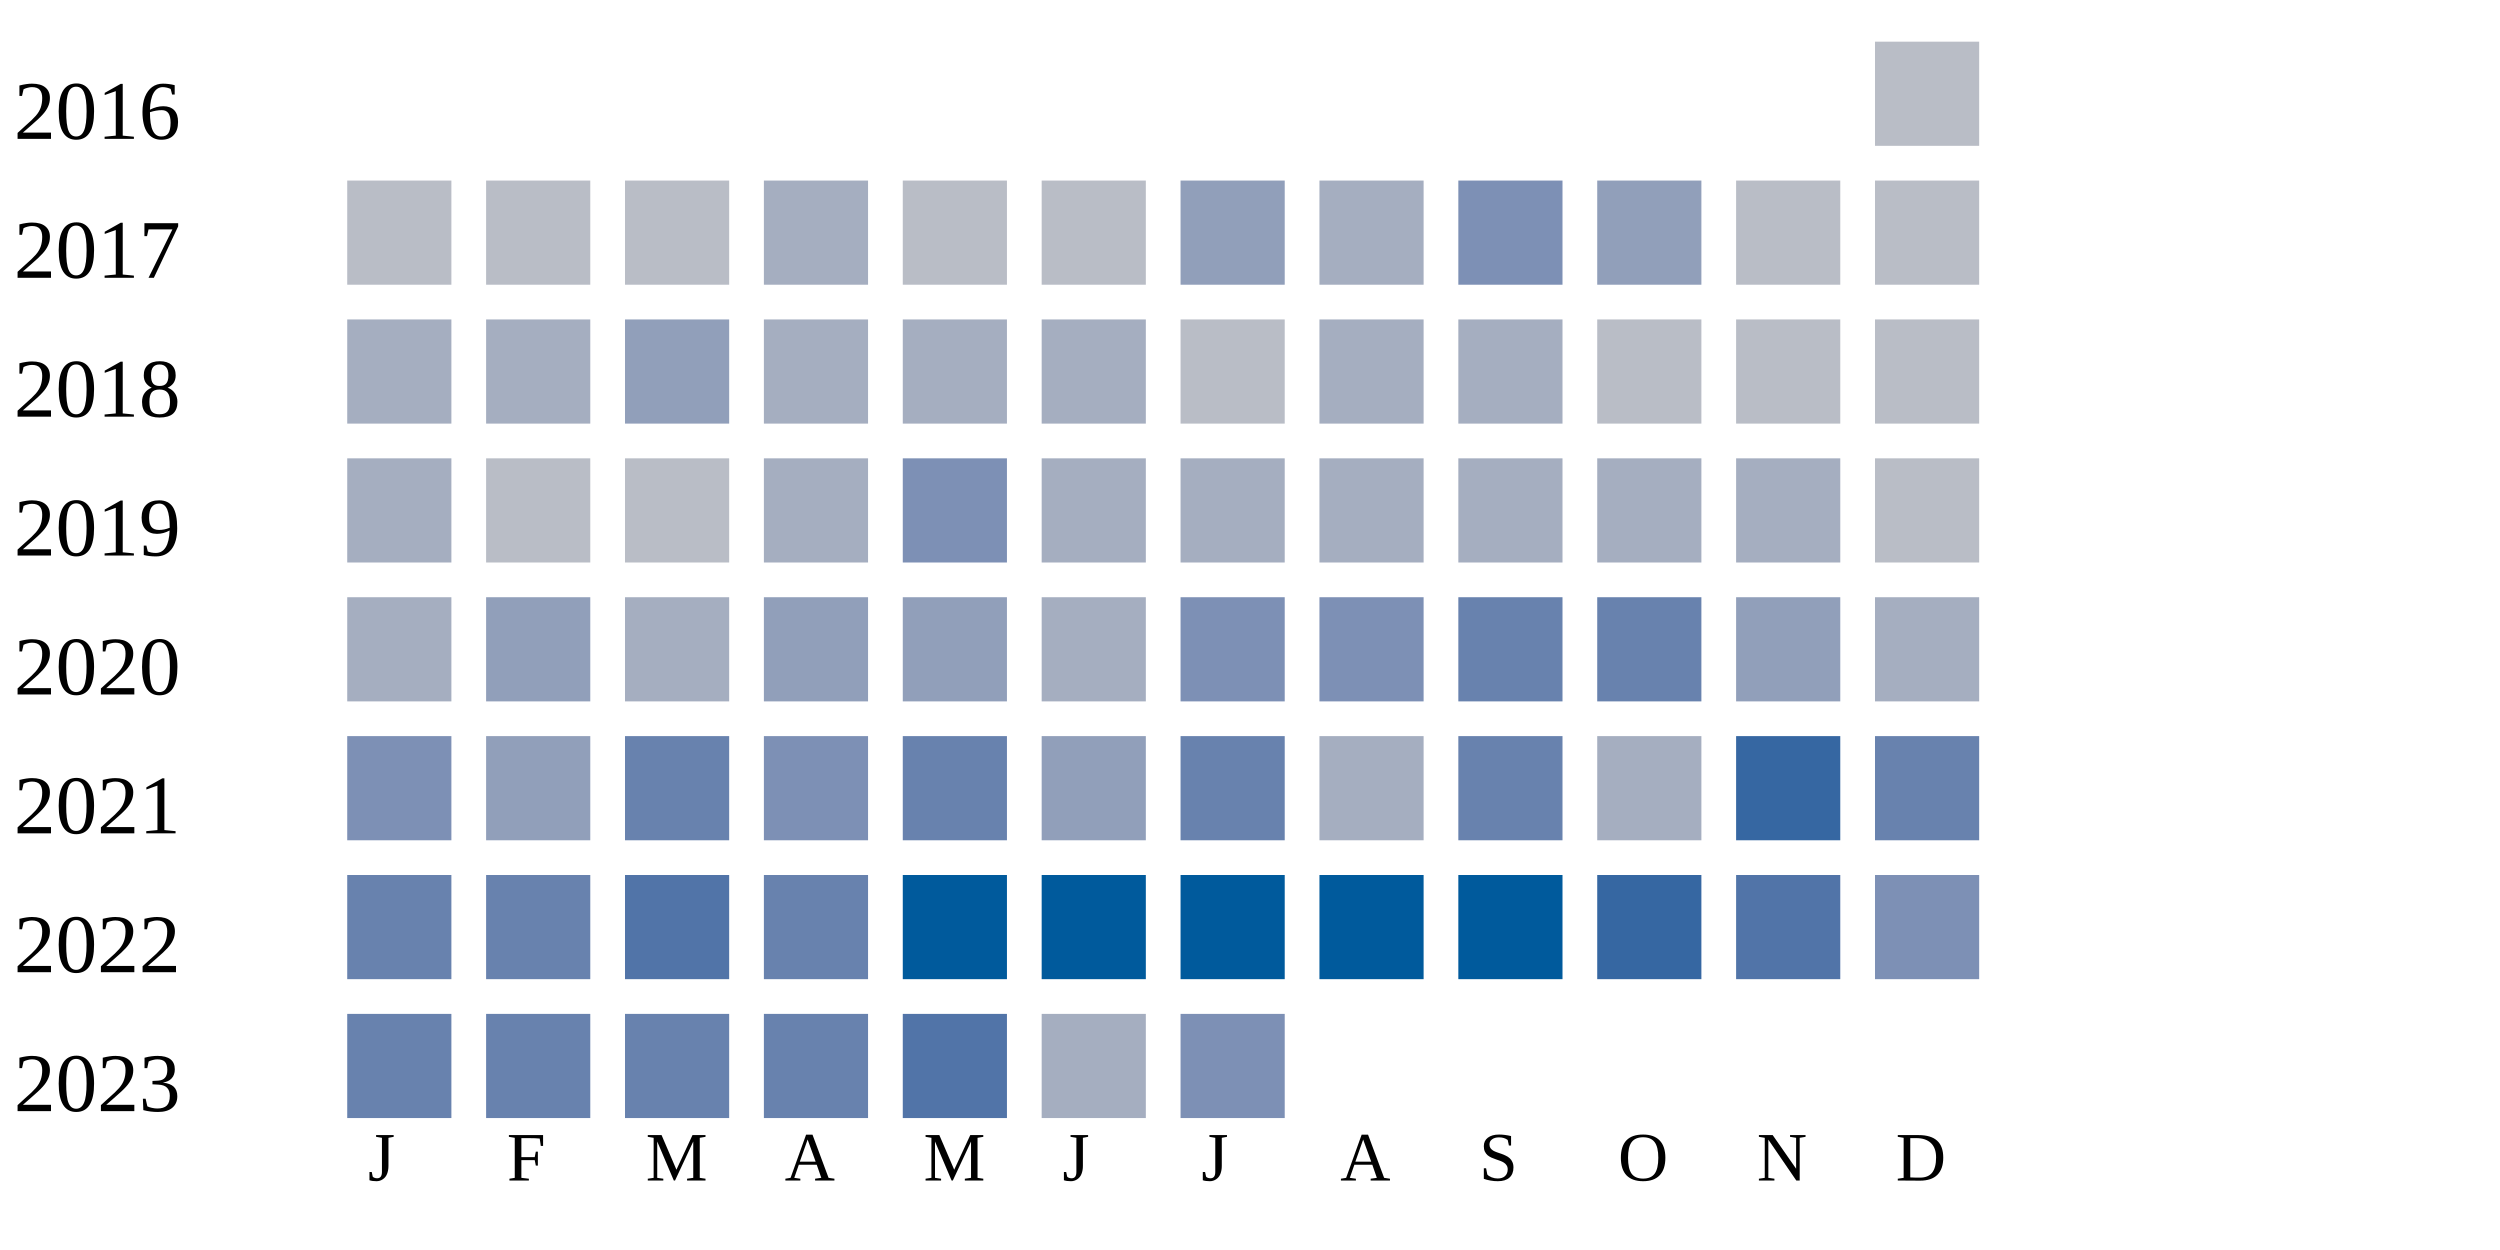
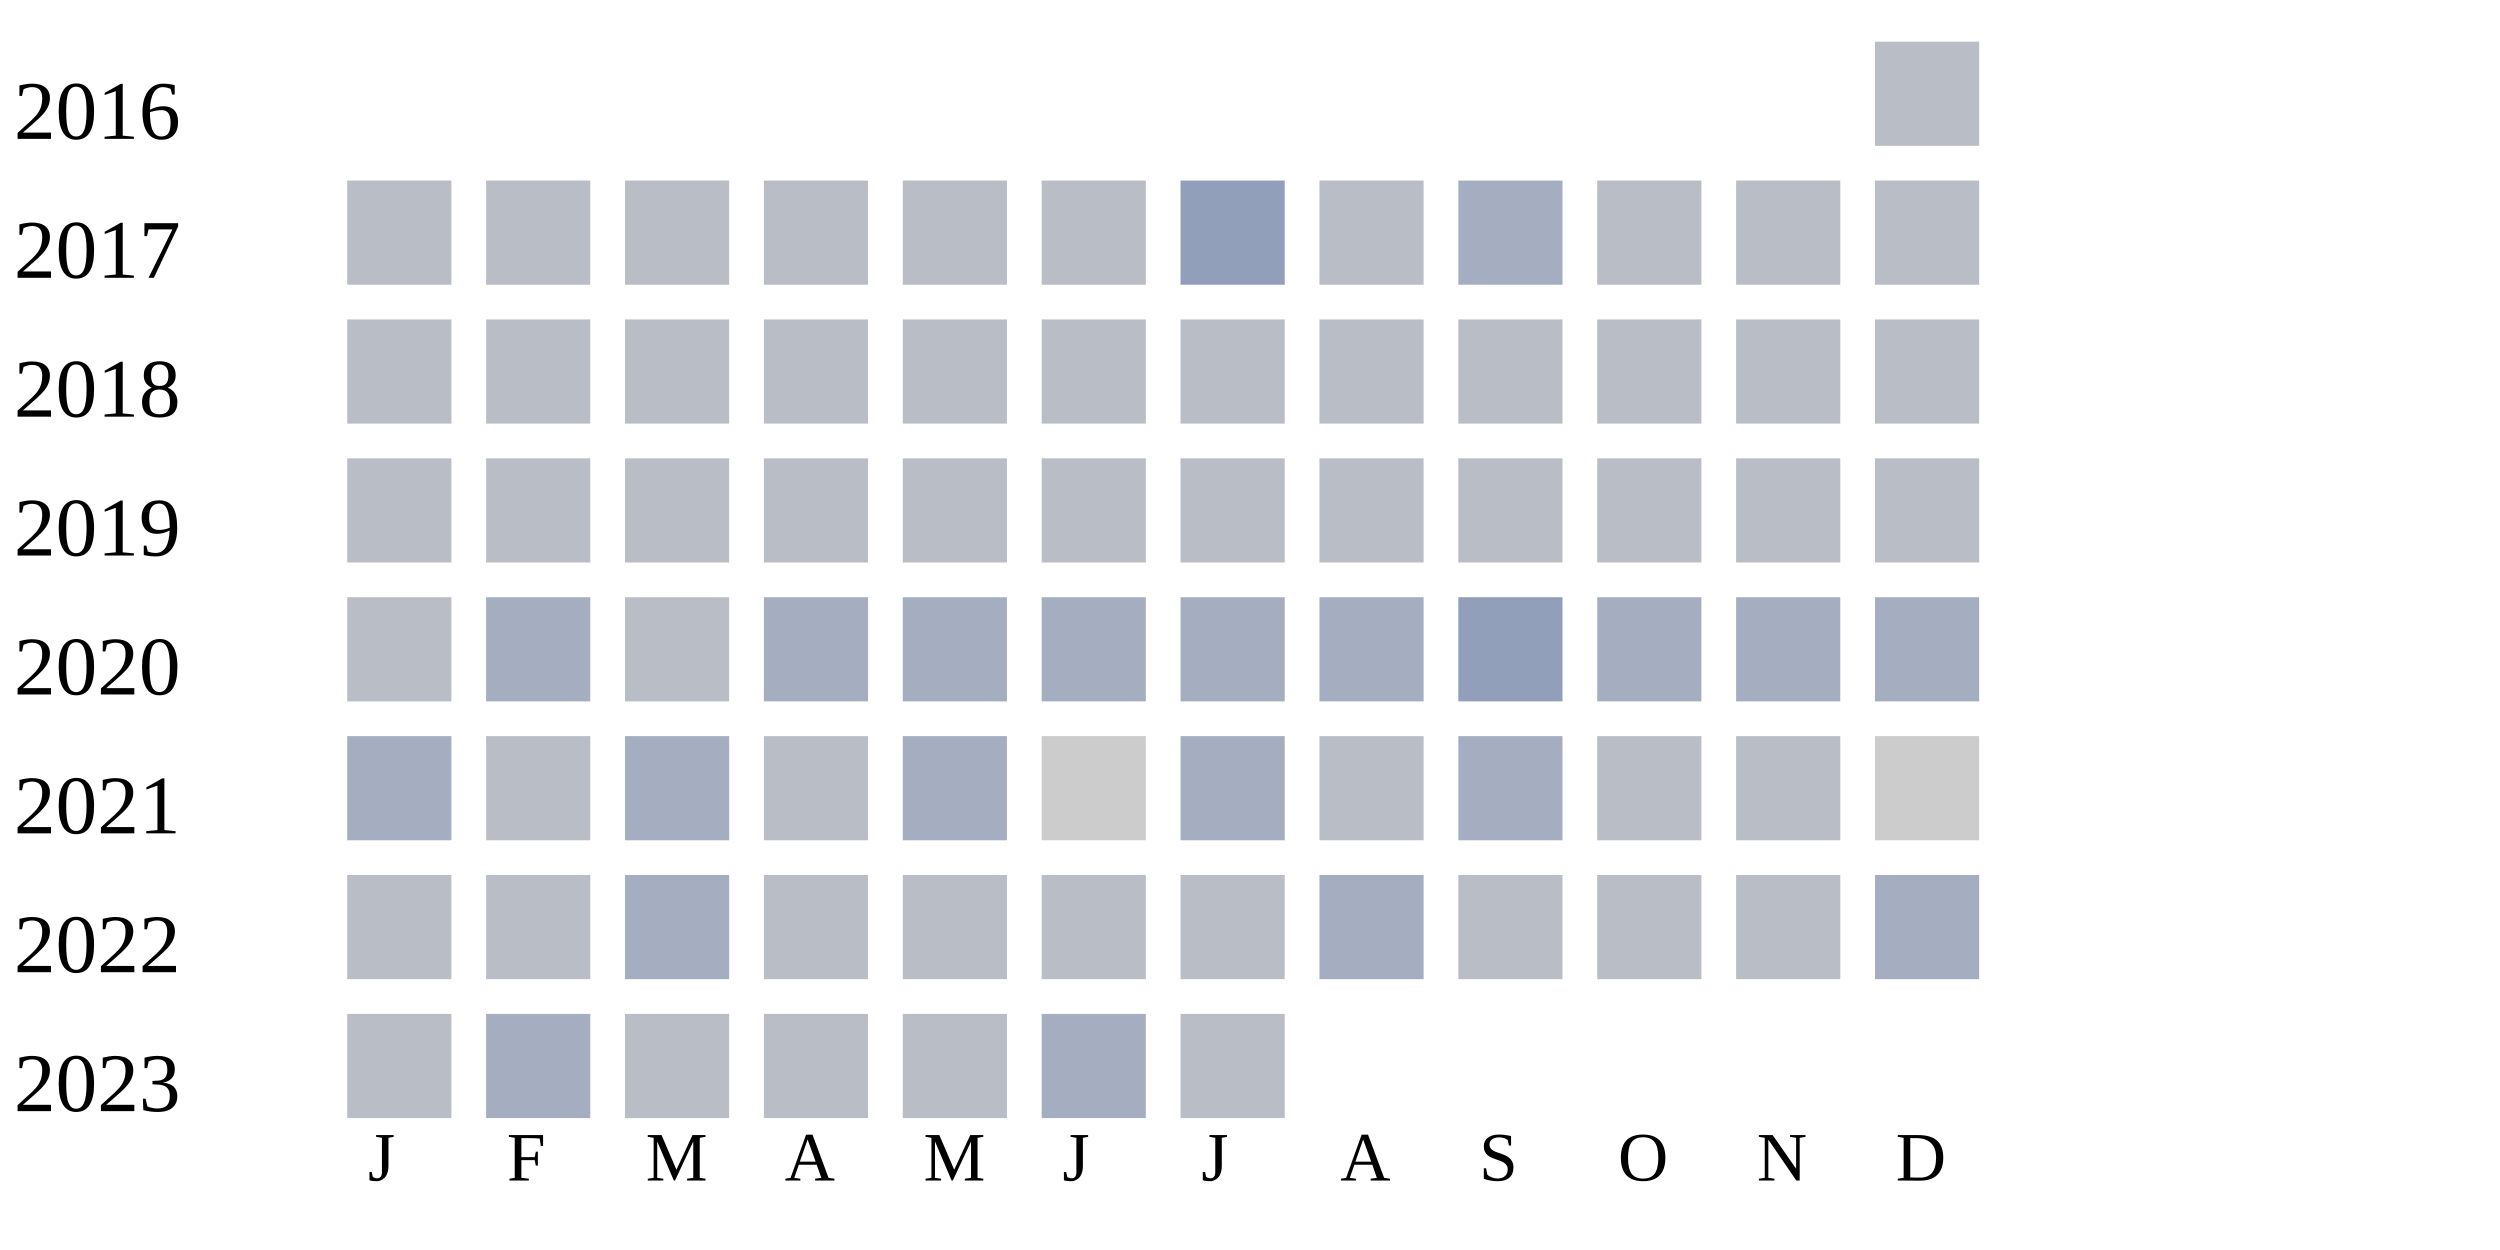
<svg xmlns="http://www.w3.org/2000/svg" width="360" height="180">
  <g transform="translate(0 0)">
    <text x="2" y="20">2016</text>
    <rect x="270" y="6" width="15" height="15" fill="#b9bdc6" />
  </g>
  <g transform="translate(0 20)">
    <text x="2" y="20">2017</text>
    <rect x="50" y="6" width="15" height="15" fill="#b9bdc6" />
    <rect x="70" y="6" width="15" height="15" fill="#b9bdc6" />
    <rect x="90" y="6" width="15" height="15" fill="#b9bdc6" />
-     <rect x="110" y="6" width="15" height="15" fill="#a5aec0" />
+     <rect x="110" y="6" width="15" height="15" fill="#b9bdc6" />
    <rect x="130" y="6" width="15" height="15" fill="#b9bdc6" />
    <rect x="150" y="6" width="15" height="15" fill="#b9bdc6" />
    <rect x="170" y="6" width="15" height="15" fill="#919fba" />
-     <rect x="190" y="6" width="15" height="15" fill="#a5aec0" />
-     <rect x="210" y="6" width="15" height="15" fill="#7d90b5" />
-     <rect x="230" y="6" width="15" height="15" fill="#919fba" />
+     <rect x="190" y="6" width="15" height="15" fill="#b9bdc6" />
+     <rect x="210" y="6" width="15" height="15" fill="#a5aec0" />
+     <rect x="230" y="6" width="15" height="15" fill="#b9bdc6" />
    <rect x="250" y="6" width="15" height="15" fill="#b9bdc6" />
    <rect x="270" y="6" width="15" height="15" fill="#b9bdc6" />
  </g>
  <g transform="translate(0 40)">
    <text x="2" y="20">2018</text>
-     <rect x="50" y="6" width="15" height="15" fill="#a5aec0" />
-     <rect x="70" y="6" width="15" height="15" fill="#a5aec0" />
-     <rect x="90" y="6" width="15" height="15" fill="#919fba" />
-     <rect x="110" y="6" width="15" height="15" fill="#a5aec0" />
-     <rect x="130" y="6" width="15" height="15" fill="#a5aec0" />
-     <rect x="150" y="6" width="15" height="15" fill="#a5aec0" />
+     <rect x="50" y="6" width="15" height="15" fill="#b9bdc6" />
+     <rect x="70" y="6" width="15" height="15" fill="#b9bdc6" />
+     <rect x="90" y="6" width="15" height="15" fill="#b9bdc6" />
+     <rect x="110" y="6" width="15" height="15" fill="#b9bdc6" />
+     <rect x="130" y="6" width="15" height="15" fill="#b9bdc6" />
+     <rect x="150" y="6" width="15" height="15" fill="#b9bdc6" />
    <rect x="170" y="6" width="15" height="15" fill="#b9bdc6" />
-     <rect x="190" y="6" width="15" height="15" fill="#a5aec0" />
-     <rect x="210" y="6" width="15" height="15" fill="#a5aec0" />
+     <rect x="190" y="6" width="15" height="15" fill="#b9bdc6" />
+     <rect x="210" y="6" width="15" height="15" fill="#b9bdc6" />
    <rect x="230" y="6" width="15" height="15" fill="#b9bdc6" />
    <rect x="250" y="6" width="15" height="15" fill="#b9bdc6" />
    <rect x="270" y="6" width="15" height="15" fill="#b9bdc6" />
  </g>
  <g transform="translate(0 60)">
    <text x="2" y="20">2019</text>
-     <rect x="50" y="6" width="15" height="15" fill="#a5aec0" />
+     <rect x="50" y="6" width="15" height="15" fill="#b9bdc6" />
    <rect x="70" y="6" width="15" height="15" fill="#b9bdc6" />
    <rect x="90" y="6" width="15" height="15" fill="#b9bdc6" />
-     <rect x="110" y="6" width="15" height="15" fill="#a5aec0" />
-     <rect x="130" y="6" width="15" height="15" fill="#7d90b5" />
-     <rect x="150" y="6" width="15" height="15" fill="#a5aec0" />
-     <rect x="170" y="6" width="15" height="15" fill="#a5aec0" />
-     <rect x="190" y="6" width="15" height="15" fill="#a5aec0" />
-     <rect x="210" y="6" width="15" height="15" fill="#a5aec0" />
-     <rect x="230" y="6" width="15" height="15" fill="#a5aec0" />
-     <rect x="250" y="6" width="15" height="15" fill="#a5aec0" />
+     <rect x="110" y="6" width="15" height="15" fill="#b9bdc6" />
+     <rect x="130" y="6" width="15" height="15" fill="#b9bdc6" />
+     <rect x="150" y="6" width="15" height="15" fill="#b9bdc6" />
+     <rect x="170" y="6" width="15" height="15" fill="#b9bdc6" />
+     <rect x="190" y="6" width="15" height="15" fill="#b9bdc6" />
+     <rect x="210" y="6" width="15" height="15" fill="#b9bdc6" />
+     <rect x="230" y="6" width="15" height="15" fill="#b9bdc6" />
+     <rect x="250" y="6" width="15" height="15" fill="#b9bdc6" />
    <rect x="270" y="6" width="15" height="15" fill="#b9bdc6" />
  </g>
  <g transform="translate(0 80)">
    <text x="2" y="20">2020</text>
-     <rect x="50" y="6" width="15" height="15" fill="#a5aec0" />
-     <rect x="70" y="6" width="15" height="15" fill="#919fba" />
-     <rect x="90" y="6" width="15" height="15" fill="#a5aec0" />
-     <rect x="110" y="6" width="15" height="15" fill="#919fba" />
-     <rect x="130" y="6" width="15" height="15" fill="#919fba" />
+     <rect x="50" y="6" width="15" height="15" fill="#b9bdc6" />
+     <rect x="70" y="6" width="15" height="15" fill="#a5aec0" />
+     <rect x="90" y="6" width="15" height="15" fill="#b9bdc6" />
+     <rect x="110" y="6" width="15" height="15" fill="#a5aec0" />
+     <rect x="130" y="6" width="15" height="15" fill="#a5aec0" />
    <rect x="150" y="6" width="15" height="15" fill="#a5aec0" />
-     <rect x="170" y="6" width="15" height="15" fill="#7d90b5" />
-     <rect x="190" y="6" width="15" height="15" fill="#7d90b5" />
-     <rect x="210" y="6" width="15" height="15" fill="#6882ae" />
-     <rect x="230" y="6" width="15" height="15" fill="#6882ae" />
-     <rect x="250" y="6" width="15" height="15" fill="#919fba" />
+     <rect x="170" y="6" width="15" height="15" fill="#a5aec0" />
+     <rect x="190" y="6" width="15" height="15" fill="#a5aec0" />
+     <rect x="210" y="6" width="15" height="15" fill="#919fba" />
+     <rect x="230" y="6" width="15" height="15" fill="#a5aec0" />
+     <rect x="250" y="6" width="15" height="15" fill="#a5aec0" />
    <rect x="270" y="6" width="15" height="15" fill="#a5aec0" />
  </g>
  <g transform="translate(0 100)">
    <text x="2" y="20">2021</text>
-     <rect x="50" y="6" width="15" height="15" fill="#7d90b5" />
-     <rect x="70" y="6" width="15" height="15" fill="#919fba" />
-     <rect x="90" y="6" width="15" height="15" fill="#6882ae" />
-     <rect x="110" y="6" width="15" height="15" fill="#7d90b5" />
-     <rect x="130" y="6" width="15" height="15" fill="#6882ae" />
-     <rect x="150" y="6" width="15" height="15" fill="#919fba" />
-     <rect x="170" y="6" width="15" height="15" fill="#6882ae" />
-     <rect x="190" y="6" width="15" height="15" fill="#a5aec0" />
-     <rect x="210" y="6" width="15" height="15" fill="#6882ae" />
-     <rect x="230" y="6" width="15" height="15" fill="#a5aec0" />
-     <rect x="250" y="6" width="15" height="15" fill="#3667a2" />
-     <rect x="270" y="6" width="15" height="15" fill="#6882ae" />
+     <rect x="50" y="6" width="15" height="15" fill="#a5aec0" />
+     <rect x="70" y="6" width="15" height="15" fill="#b9bdc6" />
+     <rect x="90" y="6" width="15" height="15" fill="#a5aec0" />
+     <rect x="110" y="6" width="15" height="15" fill="#b9bdc6" />
+     <rect x="130" y="6" width="15" height="15" fill="#a5aec0" />
+     <rect x="150" y="6" width="15" height="15" fill="#cccccc" />
+     <rect x="170" y="6" width="15" height="15" fill="#a5aec0" />
+     <rect x="190" y="6" width="15" height="15" fill="#b9bdc6" />
+     <rect x="210" y="6" width="15" height="15" fill="#a5aec0" />
+     <rect x="230" y="6" width="15" height="15" fill="#b9bdc6" />
+     <rect x="250" y="6" width="15" height="15" fill="#b9bdc6" />
+     <rect x="270" y="6" width="15" height="15" fill="#cccccc" />
  </g>
  <g transform="translate(0 120)">
    <text x="2" y="20">2022</text>
-     <rect x="50" y="6" width="15" height="15" fill="#6882ae" />
-     <rect x="70" y="6" width="15" height="15" fill="#6882ae" />
-     <rect x="90" y="6" width="15" height="15" fill="#5174a8" />
-     <rect x="110" y="6" width="15" height="15" fill="#6882ae" />
-     <rect x="130" y="6" width="15" height="15" fill="#005a9c" />
-     <rect x="150" y="6" width="15" height="15" fill="#005a9c" />
-     <rect x="170" y="6" width="15" height="15" fill="#005a9c" />
-     <rect x="190" y="6" width="15" height="15" fill="#005a9c" />
-     <rect x="210" y="6" width="15" height="15" fill="#005a9c" />
-     <rect x="230" y="6" width="15" height="15" fill="#3667a2" />
-     <rect x="250" y="6" width="15" height="15" fill="#5174a8" />
-     <rect x="270" y="6" width="15" height="15" fill="#7d90b5" />
+     <rect x="50" y="6" width="15" height="15" fill="#b9bdc6" />
+     <rect x="70" y="6" width="15" height="15" fill="#b9bdc6" />
+     <rect x="90" y="6" width="15" height="15" fill="#a5aec0" />
+     <rect x="110" y="6" width="15" height="15" fill="#b9bdc6" />
+     <rect x="130" y="6" width="15" height="15" fill="#b9bdc6" />
+     <rect x="150" y="6" width="15" height="15" fill="#b9bdc6" />
+     <rect x="170" y="6" width="15" height="15" fill="#b9bdc6" />
+     <rect x="190" y="6" width="15" height="15" fill="#a5aec0" />
+     <rect x="210" y="6" width="15" height="15" fill="#b9bdc6" />
+     <rect x="230" y="6" width="15" height="15" fill="#b9bdc6" />
+     <rect x="250" y="6" width="15" height="15" fill="#b9bdc6" />
+     <rect x="270" y="6" width="15" height="15" fill="#a5aec0" />
  </g>
  <g transform="translate(0 140)">
    <text x="2" y="20">2023</text>
-     <rect x="50" y="6" width="15" height="15" fill="#6882ae" />
-     <rect x="70" y="6" width="15" height="15" fill="#6882ae" />
-     <rect x="90" y="6" width="15" height="15" fill="#6882ae" />
-     <rect x="110" y="6" width="15" height="15" fill="#6882ae" />
-     <rect x="130" y="6" width="15" height="15" fill="#5174a8" />
+     <rect x="50" y="6" width="15" height="15" fill="#b9bdc6" />
+     <rect x="70" y="6" width="15" height="15" fill="#a5aec0" />
+     <rect x="90" y="6" width="15" height="15" fill="#b9bdc6" />
+     <rect x="110" y="6" width="15" height="15" fill="#b9bdc6" />
+     <rect x="130" y="6" width="15" height="15" fill="#b9bdc6" />
    <rect x="150" y="6" width="15" height="15" fill="#a5aec0" />
-     <rect x="170" y="6" width="15" height="15" fill="#7d90b5" />
+     <rect x="170" y="6" width="15" height="15" fill="#b9bdc6" />
  </g>
  <text style="font-size: 10px; text-align: center" x="53" y="170">J</text>
  <text style="font-size: 10px; text-align: center" x="73" y="170">F</text>
  <text style="font-size: 10px; text-align: center" x="93" y="170">M</text>
  <text style="font-size: 10px; text-align: center" x="113" y="170">A</text>
  <text style="font-size: 10px; text-align: center" x="133" y="170">M</text>
  <text style="font-size: 10px; text-align: center" x="153" y="170">J</text>
  <text style="font-size: 10px; text-align: center" x="173" y="170">J</text>
  <text style="font-size: 10px; text-align: center" x="193" y="170">A</text>
  <text style="font-size: 10px; text-align: center" x="213" y="170">S</text>
  <text style="font-size: 10px; text-align: center" x="233" y="170">O</text>
  <text style="font-size: 10px; text-align: center" x="253" y="170">N</text>
  <text style="font-size: 10px; text-align: center" x="273" y="170">D</text>
  <text style="font-size: 10px;" x="155" y="189">Less</text>
  <rect fill="#b9bdc6" width="10" height="10" x="180" y="180" />
  <rect fill="#919fba" width="10" height="10" x="195" y="180" />
  <rect fill="#6882ae" width="10" height="10" x="210" y="180" />
  <rect fill="#005a9c" width="10" height="10" x="225" y="180" />
  <text x="240" y="189" style="font-size: 10px;">More</text>
</svg>
